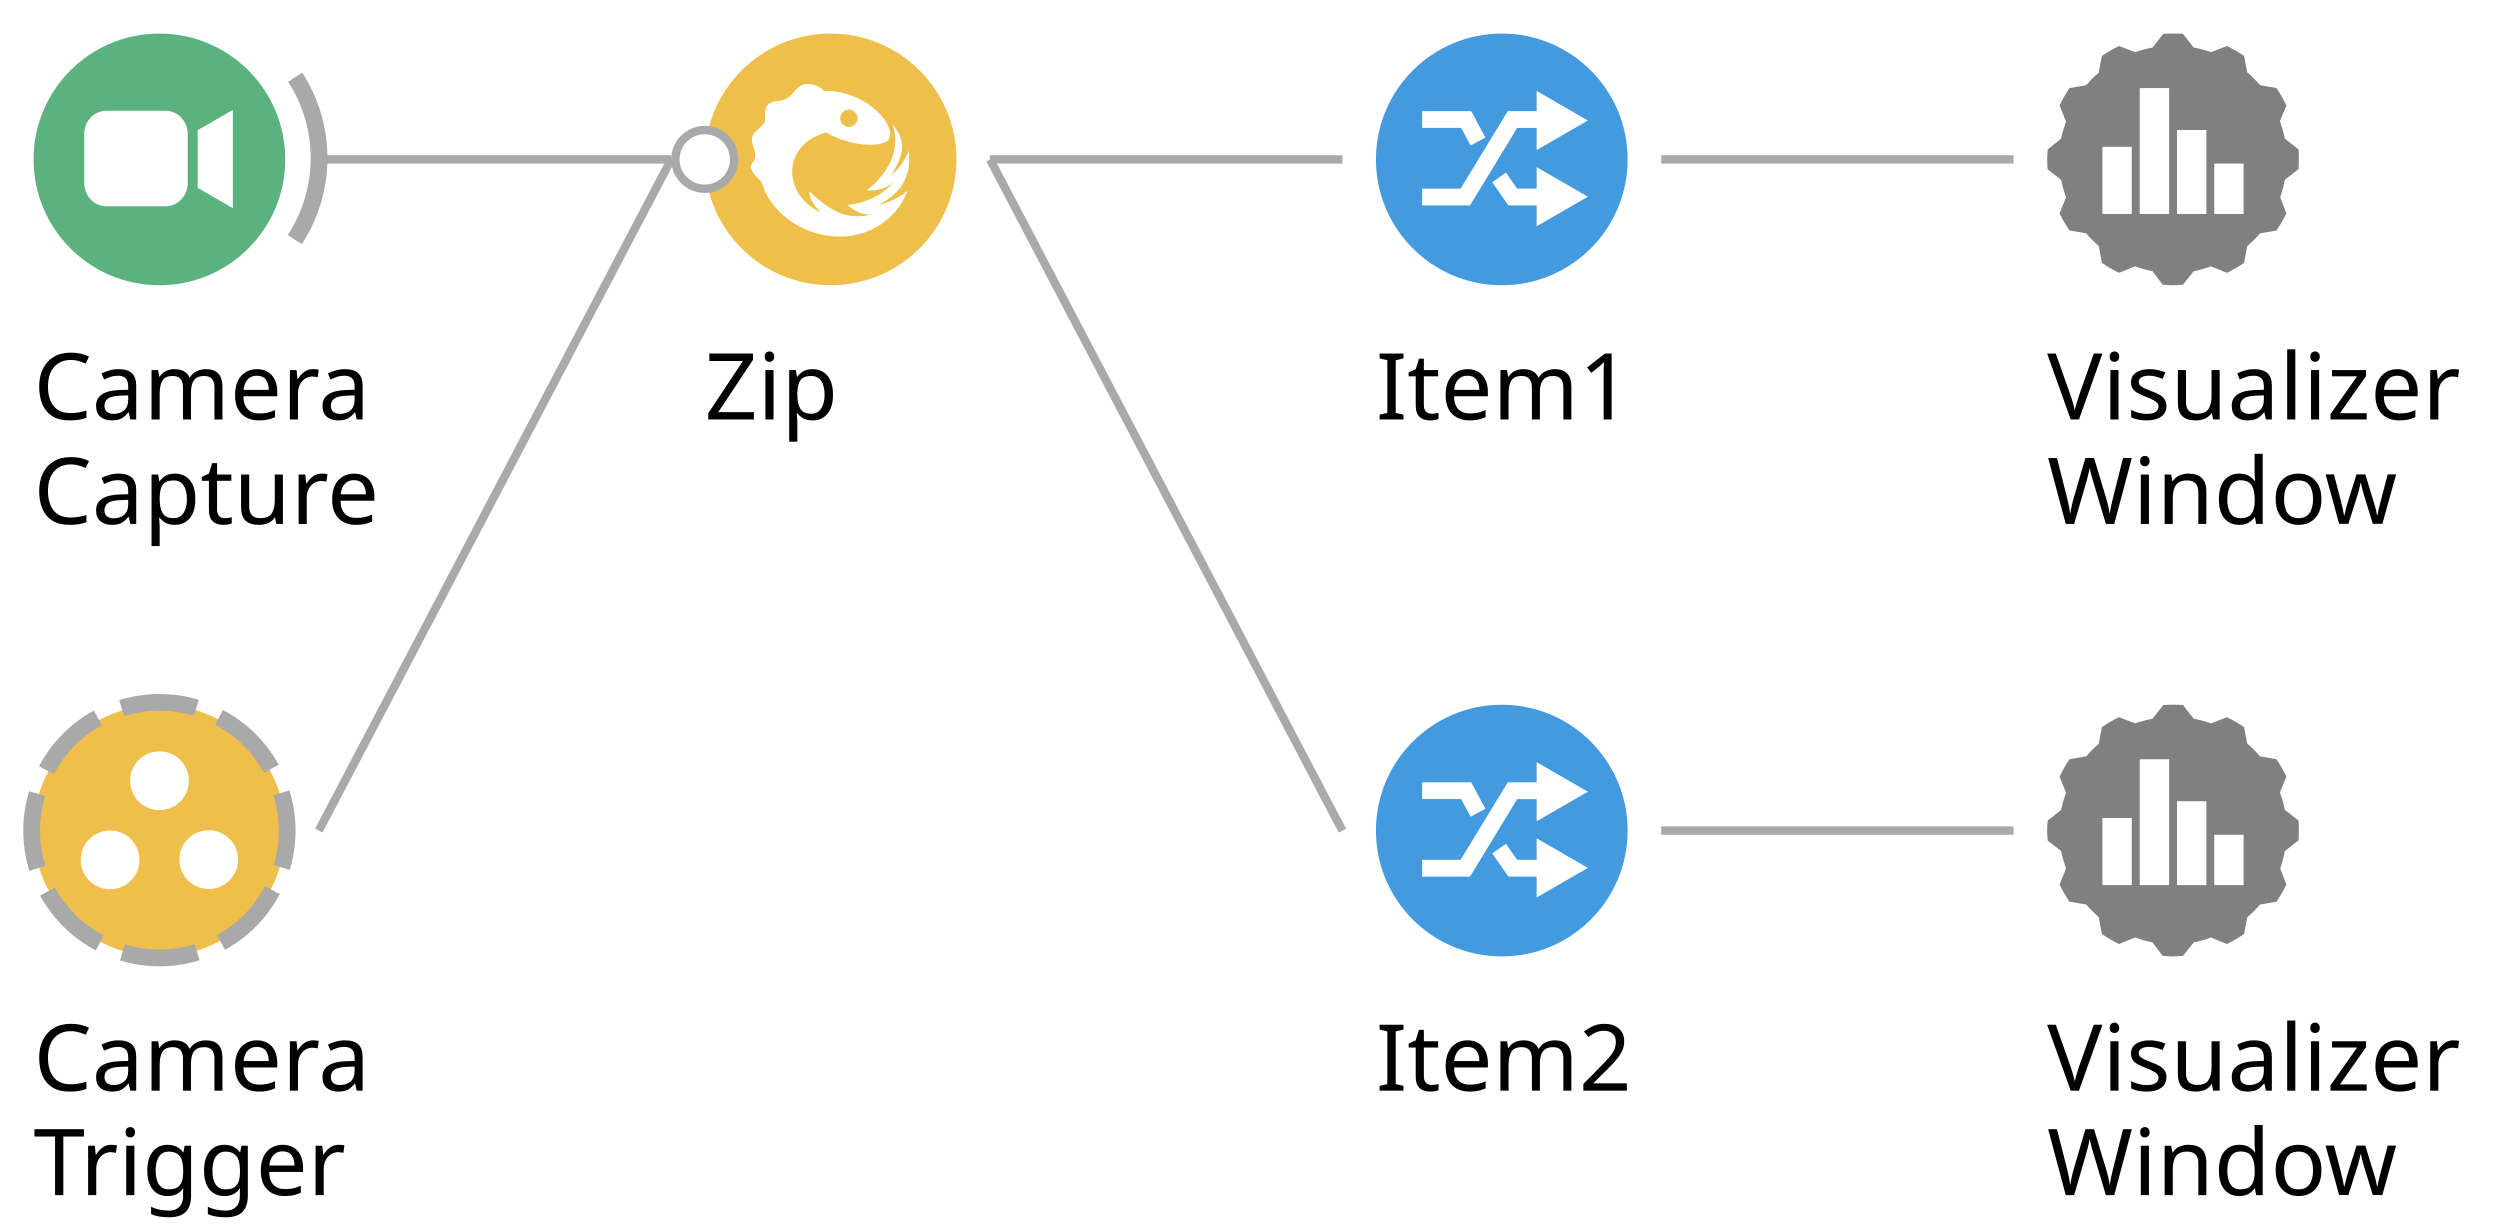
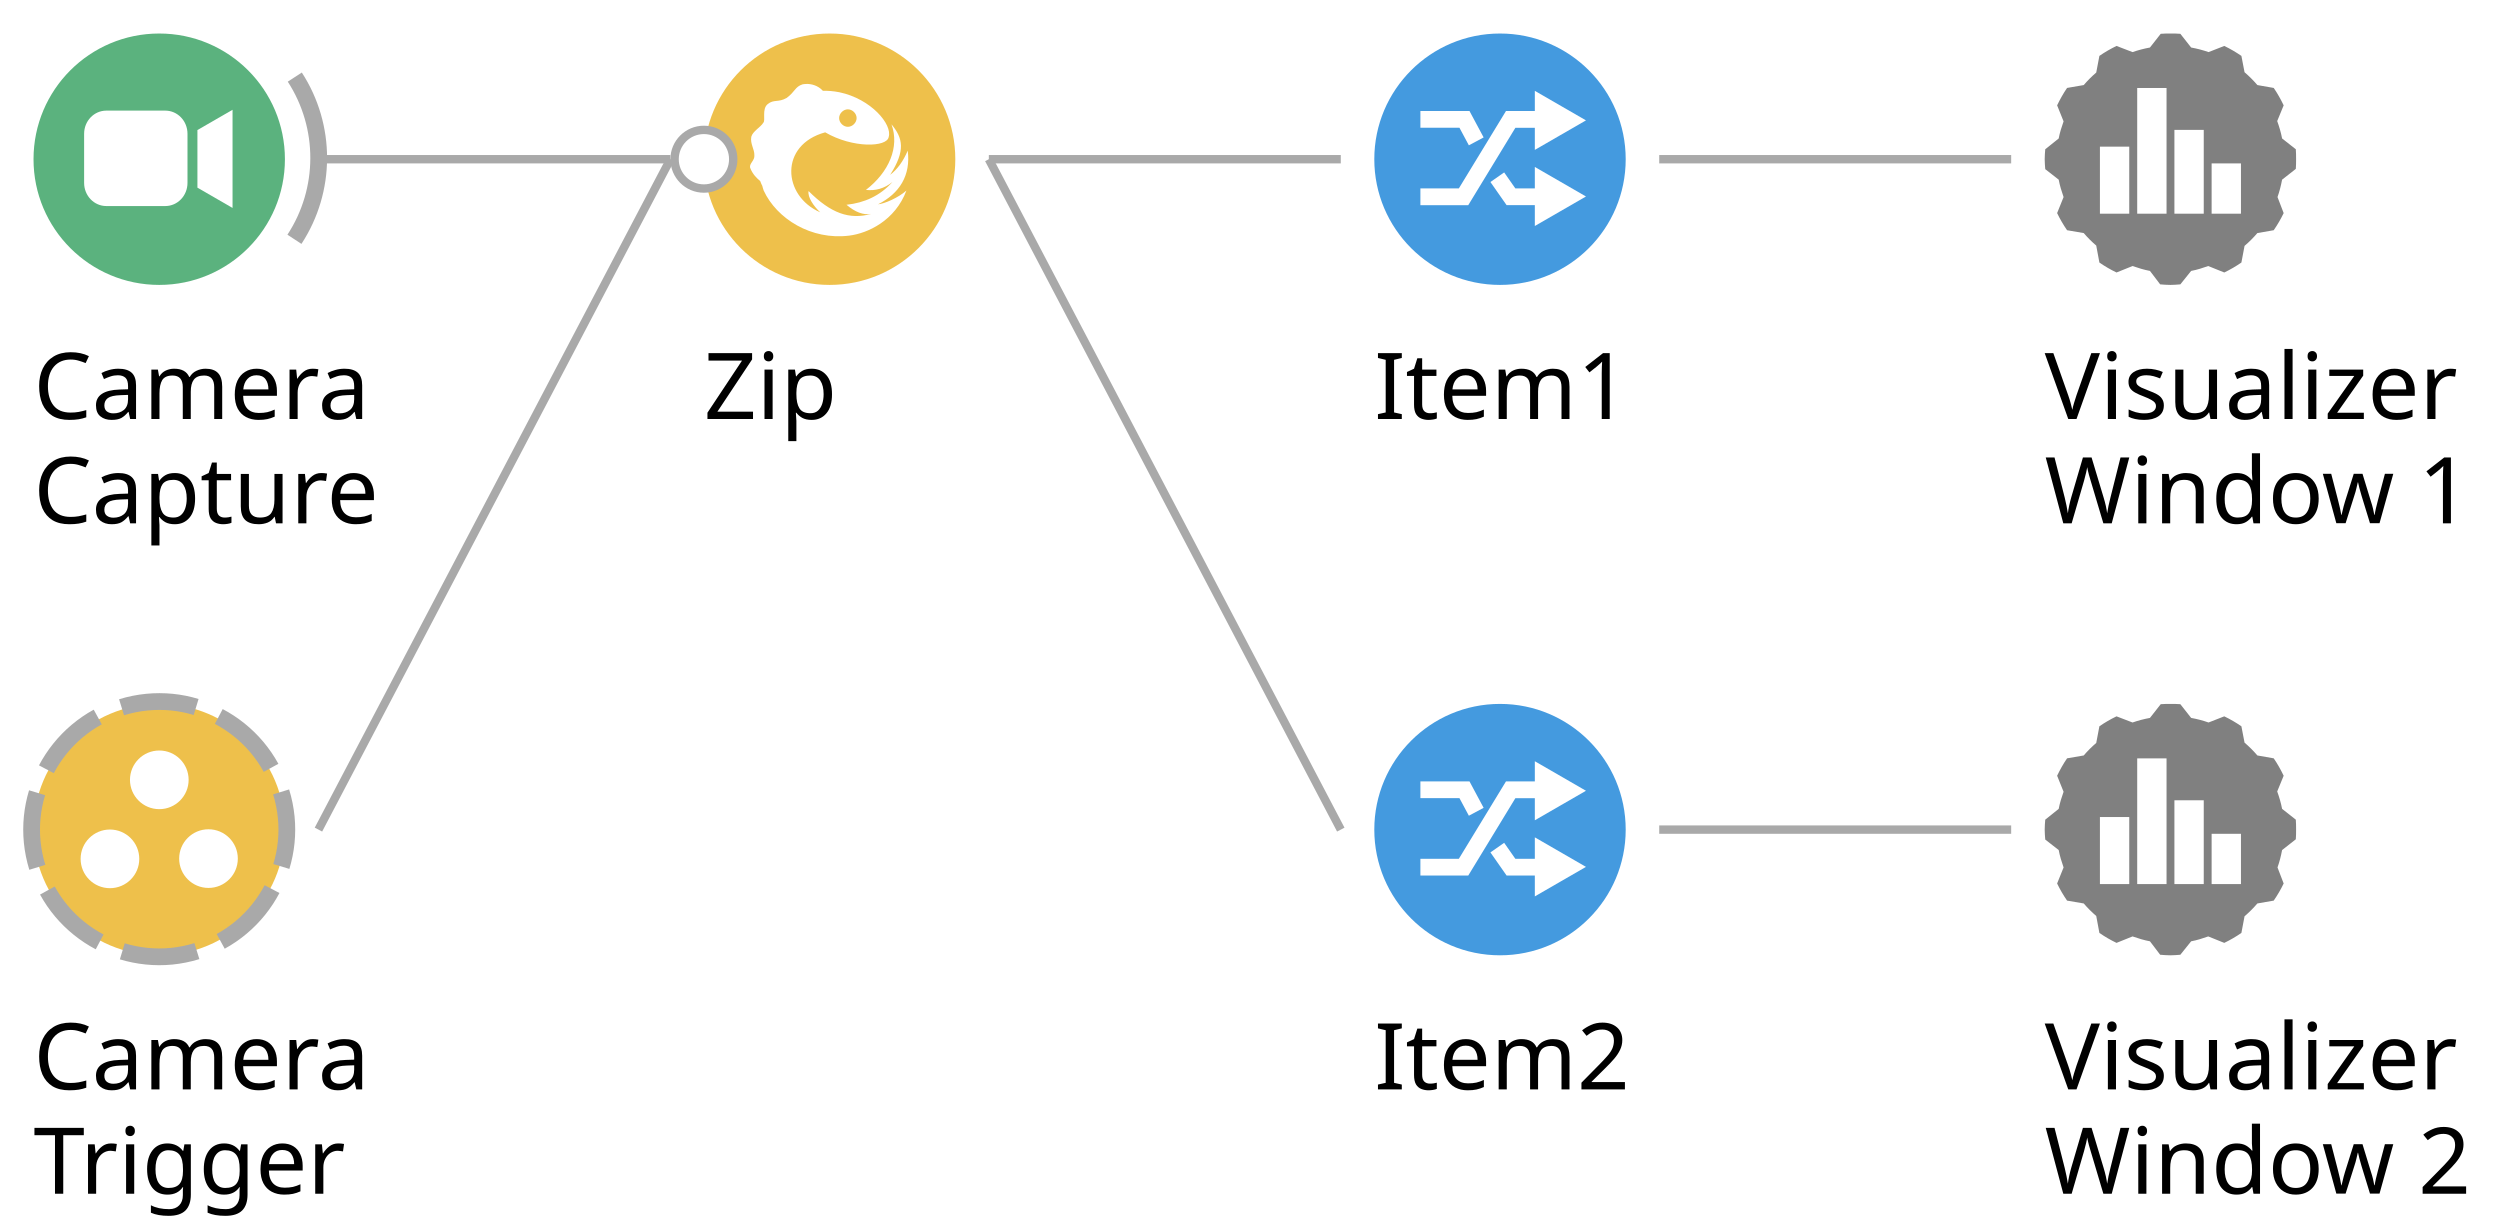
- <svg xmlns="http://www.w3.org/2000/svg" width="297.979" height="146.65" id="SvgGdi_output">
+ <svg xmlns="http://www.w3.org/2000/svg" width="298.333" height="146.65" id="SvgGdi_output">
  <style>text { fill: #000; } @media (prefers-color-scheme: dark) { text { fill: #eee; } }</style>
  <rect id="background" height="100.00%" style="fill:none;" width="100.00%" y="0.00" x="0.00" />
  <g style="shape-rendering:auto;" id="root_group">
    <line y1="19.00" style="stroke:rgb(169,169,169);fill:none;stroke-linecap:butt;stroke-miterlimit:9;opacity:1;stroke-width:1;stroke-linejoin:miter;" id="2" x2="240.00" y2="19.00" x1="198.00" />
    <line y1="99.00" style="stroke:rgb(169,169,169);fill:none;stroke-linecap:butt;stroke-miterlimit:9;opacity:1;stroke-width:1;stroke-linejoin:miter;" id="3" x2="240.00" y2="99.00" x1="198.00" />
    <line y1="19.00" style="stroke:rgb(169,169,169);fill:none;stroke-linecap:butt;stroke-miterlimit:9;opacity:1;stroke-width:1;stroke-linejoin:miter;" id="4" x2="160.00" y2="19.00" x1="118.00" />
    <line y1="19.00" style="stroke:rgb(169,169,169);fill:none;stroke-linecap:butt;stroke-miterlimit:9;opacity:1;stroke-width:1;stroke-linejoin:miter;" id="5" x2="160.00" y2="99.00" x1="118.00" />
    <line y1="19.00" style="stroke:rgb(169,169,169);fill:none;stroke-linecap:butt;stroke-miterlimit:9;opacity:1;stroke-width:1;stroke-linejoin:miter;" id="6" x2="80.00" y2="19.00" x1="38.00" />
    <line y1="99.00" style="stroke:rgb(169,169,169);fill:none;stroke-linecap:butt;stroke-miterlimit:9;opacity:1;stroke-width:1;stroke-linejoin:miter;" id="7" x2="80.00" y2="19.00" x1="38.00" />
    <path d="M 15 0 C 15.401 0 15.794 0 16.187 0.033 L 17.476 1.671 C 18.195 1.804 18.878 1.977 19.552 2.218 L 21.429 1.483 C 22.14 1.823 22.829 2.227 23.473 2.67 L 23.849 4.621 C 24.395 5.087 24.913 5.605 25.379 6.151 L 27.33 6.494 C 27.773 7.138 28.177 7.861 28.517 8.571 L 27.746 10.448 C 27.987 11.122 28.196 11.805 28.329 12.523 L 29.967 13.813 C 29.998 14.206 30 14.599 30 15 30 15.392 29.997 15.769 29.967 16.154 L 28.329 17.44 C 28.198 18.146 28.017 18.852 27.782 19.516 L 28.517 21.429 C 28.176 22.143 27.775 22.826 27.33 23.473 L 25.379 23.813 C 24.913 24.358 24.395 24.877 23.849 25.342 L 23.473 27.33 C 22.828 27.774 22.14 28.177 21.429 28.517 L 19.516 27.746 C 18.851 27.982 18.184 28.198 17.476 28.329 L 16.187 29.934 C 15.793 29.965 15.401 30 15 30 14.599 30 14.173 29.966 13.78 29.934 L 12.56 28.329 C 11.862 28.2 11.141 27.977 10.484 27.746 L 8.571 28.517 C 7.856 28.176 7.174 27.776 6.527 27.33 L 6.151 25.306 C 5.617 24.848 5.114 24.348 4.658 23.813 L 2.67 23.473 C 2.225 22.826 1.824 22.143 1.483 21.429 L 2.254 19.516 C 2.023 18.859 1.8 18.138 1.671 17.44 L 0.066 16.187 C 0.035 15.794 -9.272993E-05 15.401 -9.272993E-05 15 -9.272993E-05 14.599 0.035 14.206 0.066 13.813 L 1.671 12.524 C 1.802 11.816 2.019 11.149 2.254 10.484 L 1.483 8.571 C 1.823 7.861 2.227 7.138 2.67 6.494 L 4.658 6.151 C 5.114 5.616 5.617 5.116 6.151 4.658 L 6.527 2.67 C 7.174 2.225 7.857 1.824 8.571 1.483 L 10.484 2.218 C 11.148 1.983 11.854 1.802 12.56 1.671 L 13.846 0.033 C 14.231 0.003 14.608 -0 15 -0 z " style="stroke:none;fill-rule:evenodd;opacity:1;fill:rgb(128,128,128);" transform="matrix(1.00 0.00 0.00 1.00 244.00 4.00 ) " id="40" />
    <rect id="47" height="8.00" style="stroke:none;opacity:1;fill:rgb(255,255,255);" transform="matrix(1.00 0.00 0.00 1.00 244.00 4.00 ) " width="3.50" y="13.50" x="6.59" />
    <rect id="48" height="15.00" style="stroke:none;opacity:1;fill:rgb(255,255,255);" transform="matrix(1.00 0.00 0.00 1.00 244.00 4.00 ) " width="3.50" y="6.50" x="11.04" />
    <rect id="49" height="10.00" style="stroke:none;opacity:1;fill:rgb(255,255,255);" transform="matrix(1.00 0.00 0.00 1.00 244.00 4.00 ) " width="3.50" y="11.50" x="15.48" />
    <rect id="50" height="6.00" style="stroke:none;opacity:1;fill:rgb(255,255,255);" transform="matrix(1.00 0.00 0.00 1.00 244.00 4.00 ) " width="3.50" y="15.50" x="19.92" />
    <text id="51" transform="matrix(1.00 0.00 0.00 1.00 0.00 0.00 ) " x="244.00px" y="39.00px" style="stroke:none;clip-path:url(#53_text_clipper);font-family:Microsoft Sans Serif;font-size:8.25pt;opacity:1;">
      <tspan dy="8.25pt" id="55">Visualizer</tspan>
    </text>
    <text id="57" transform="matrix(1.00 0.00 0.00 1.00 0.00 0.00 ) " x="244.00px" y="51.45px" style="stroke:none;clip-path:url(#59_text_clipper);font-family:Microsoft Sans Serif;font-size:8.25pt;opacity:1;">
-       <tspan dy="8.25pt" id="61">Window</tspan>
+       <tspan dy="8.25pt" id="61">Window 1</tspan>
    </text>
    <path d="M 15 0 C 15.401 0 15.794 0 16.187 0.033 L 17.476 1.671 C 18.195 1.804 18.878 1.977 19.552 2.218 L 21.429 1.483 C 22.14 1.823 22.829 2.227 23.473 2.67 L 23.849 4.621 C 24.395 5.087 24.913 5.605 25.379 6.151 L 27.33 6.494 C 27.773 7.138 28.177 7.861 28.517 8.571 L 27.746 10.448 C 27.987 11.122 28.196 11.805 28.329 12.523 L 29.967 13.813 C 29.998 14.206 30 14.599 30 15 30 15.392 29.997 15.769 29.967 16.154 L 28.329 17.44 C 28.198 18.146 28.017 18.852 27.782 19.516 L 28.517 21.429 C 28.176 22.143 27.775 22.826 27.33 23.473 L 25.379 23.813 C 24.913 24.358 24.395 24.877 23.849 25.342 L 23.473 27.33 C 22.828 27.774 22.14 28.177 21.429 28.517 L 19.516 27.746 C 18.851 27.982 18.184 28.198 17.476 28.329 L 16.187 29.934 C 15.793 29.965 15.401 30 15 30 14.599 30 14.173 29.966 13.78 29.934 L 12.56 28.329 C 11.862 28.2 11.141 27.977 10.484 27.746 L 8.571 28.517 C 7.856 28.176 7.174 27.776 6.527 27.33 L 6.151 25.306 C 5.617 24.848 5.114 24.348 4.658 23.813 L 2.67 23.473 C 2.225 22.826 1.824 22.143 1.483 21.429 L 2.254 19.516 C 2.023 18.859 1.8 18.138 1.671 17.44 L 0.066 16.187 C 0.035 15.794 -9.272993E-05 15.401 -9.272993E-05 15 -9.272993E-05 14.599 0.035 14.206 0.066 13.813 L 1.671 12.524 C 1.802 11.816 2.019 11.149 2.254 10.484 L 1.483 8.571 C 1.823 7.861 2.227 7.138 2.67 6.494 L 4.658 6.151 C 5.114 5.616 5.617 5.116 6.151 4.658 L 6.527 2.67 C 7.174 2.225 7.857 1.824 8.571 1.483 L 10.484 2.218 C 11.148 1.983 11.854 1.802 12.56 1.671 L 13.846 0.033 C 14.231 0.003 14.608 -0 15 -0 z " style="stroke:none;fill-rule:evenodd;opacity:1;fill:rgb(128,128,128);" transform="matrix(1.00 0.00 0.00 1.00 244.00 84.00 ) " id="63" />
    <rect id="64" height="8.00" style="stroke:none;opacity:1;fill:rgb(255,255,255);" transform="matrix(1.00 0.00 0.00 1.00 244.00 84.00 ) " width="3.50" y="13.50" x="6.59" />
    <rect id="65" height="15.00" style="stroke:none;opacity:1;fill:rgb(255,255,255);" transform="matrix(1.00 0.00 0.00 1.00 244.00 84.00 ) " width="3.50" y="6.50" x="11.04" />
    <rect id="66" height="10.00" style="stroke:none;opacity:1;fill:rgb(255,255,255);" transform="matrix(1.00 0.00 0.00 1.00 244.00 84.00 ) " width="3.50" y="11.50" x="15.48" />
    <rect id="67" height="6.00" style="stroke:none;opacity:1;fill:rgb(255,255,255);" transform="matrix(1.00 0.00 0.00 1.00 244.00 84.00 ) " width="3.50" y="15.50" x="19.92" />
    <text id="68" transform="matrix(1.00 0.00 0.00 1.00 0.00 0.00 ) " x="244.00px" y="119.00px" style="stroke:none;clip-path:url(#70_text_clipper);font-family:Microsoft Sans Serif;font-size:8.25pt;opacity:1;">
      <tspan dy="8.25pt" id="72">Visualizer</tspan>
    </text>
    <text id="74" transform="matrix(1.00 0.00 0.00 1.00 0.00 0.00 ) " x="244.00px" y="131.45px" style="stroke:none;clip-path:url(#76_text_clipper);font-family:Microsoft Sans Serif;font-size:8.25pt;opacity:1;">
-       <tspan dy="8.25pt" id="78">Window</tspan>
+       <tspan dy="8.25pt" id="78">Window 2</tspan>
    </text>
    <ellipse id="82" cy="15.00" cx="15.00" transform="matrix(1.00 0.00 0.00 1.00 164.00 4.00 ) " rx="15.00" ry="15.00" style="stroke:none;opacity:1;fill:rgb(68,154,223);" />
    <path d="M 19.156 13.888 19.156 10.365 19.156 6.841 25.259 10.365 22.207 12.126 z " style="stroke:none;fill-rule:evenodd;opacity:1;fill:rgb(255,255,255);" transform="matrix(1.00 0.00 0.00 1.00 164.00 4.00 ) " id="87" />
    <path d="M 19.156 22.97 19.156 19.447 19.156 15.923 25.259 19.447 22.207 21.208 z " style="stroke:none;fill-rule:evenodd;opacity:1;fill:rgb(255,255,255);" transform="matrix(1.00 0.00 0.00 1.00 164.00 4.00 ) " id="88" />
    <path d="M 5.5 19.484 10.649 19.484 16.274 10.248 19.373 10.248 M 14.677 17.148 16.309 19.483 19.22 19.483 M 5.5 10.244 10.759 10.244 12.165 12.871 " style="stroke:rgb(255,255,255);fill:none;stroke-linecap:butt;stroke-miterlimit:9;opacity:1;stroke-width:2;stroke-linejoin:miter;" transform="matrix(1.00 0.00 0.00 1.00 164.00 4.00 ) " id="89" />
    <text id="90" transform="matrix(1.00 0.00 0.00 1.00 0.00 0.00 ) " x="164.00px" y="39.00px" style="stroke:none;clip-path:url(#92_text_clipper);font-family:Microsoft Sans Serif;font-size:8.25pt;opacity:1;">
      <tspan dy="8.25pt" id="94">Item1</tspan>
    </text>
    <ellipse id="96" cy="15.00" cx="15.00" transform="matrix(1.00 0.00 0.00 1.00 164.00 84.00 ) " rx="15.00" ry="15.00" style="stroke:none;opacity:1;fill:rgb(68,154,223);" />
    <path d="M 19.156 13.888 19.156 10.365 19.156 6.841 25.259 10.365 22.207 12.126 z " style="stroke:none;fill-rule:evenodd;opacity:1;fill:rgb(255,255,255);" transform="matrix(1.00 0.00 0.00 1.00 164.00 84.00 ) " id="97" />
    <path d="M 19.156 22.97 19.156 19.447 19.156 15.923 25.259 19.447 22.207 21.208 z " style="stroke:none;fill-rule:evenodd;opacity:1;fill:rgb(255,255,255);" transform="matrix(1.00 0.00 0.00 1.00 164.00 84.00 ) " id="98" />
    <path d="M 5.5 19.484 10.649 19.484 16.274 10.248 19.373 10.248 M 14.677 17.148 16.309 19.483 19.22 19.483 M 5.5 10.244 10.759 10.244 12.165 12.871 " style="stroke:rgb(255,255,255);fill:none;stroke-linecap:butt;stroke-miterlimit:9;opacity:1;stroke-width:2;stroke-linejoin:miter;" transform="matrix(1.00 0.00 0.00 1.00 164.00 84.00 ) " id="99" />
    <text id="100" transform="matrix(1.00 0.00 0.00 1.00 0.00 0.00 ) " x="164.00px" y="119.00px" style="stroke:none;clip-path:url(#102_text_clipper);font-family:Microsoft Sans Serif;font-size:8.25pt;opacity:1;">
      <tspan dy="8.25pt" id="104">Item2</tspan>
    </text>
    <ellipse id="108" cy="15.00" cx="15.00" transform="matrix(1.00 0.00 0.00 1.00 84.00 4.00 ) " rx="15.00" ry="15.00" style="stroke:none;opacity:1;fill:rgb(238,192,75);" />
    <path style="stroke:none;fill-rule:evenodd;opacity:1;fill:rgb(255,255,255);" transform="matrix(1.00 0.00 0.00 1.00 84.00 4.00 ) " id="111" d="M 12.246 6.014 12.246 6.02 C 12.058 6.02 11.895 6.04 11.767 6.066 10.869 6.353 10.896 6.934 9.877 7.686 8.863 8.264 8.353 7.82 7.615 8.42 6.878 9.016 7.393 10.383 7.084 10.648 6.777 11.18 5.826 11.655 5.652 12.326 5.509 13.185 6.042 13.797 6.021 14.533 6.083 15.146 5.411 15.495 5.508 15.992 5.797 16.804 6.354 17.292 6.617 17.518 6.663 17.55 6.7 17.599 6.715 17.602 6.791 17.792 6.859 17.986 6.955 18.166 6.95 18.14 6.949 18.114 6.943 18.088 6.998 18.305 7.055 18.524 7.133 18.738 8.683 22.099 12.814 24.686 17.342 24.117 19.541 23.848 22.824 22.332 24.166 18.738 23.22 19.587 21.532 20.324 20.777 20.381 23.33 19.105 24.707 16.937 24.32 13.975 23.792 15.233 23.093 16.201 22.221 16.865 24.075 13.976 23.757 12.481 22.385 10.84 23.366 13.539 22.097 16.534 19.332 18.664 20.452 18.785 21.517 18.516 22.502 17.713 21.013 19.374 19.15 20.208 17.014 20.436 18.034 21.303 19.018 21.695 19.959 21.527 17.345 22.249 15.155 21.454 12.49 18.801 12.351 19.515 13.105 20.628 13.883 21.338 9.373 19.383 8.976 13.296 14.469 11.793 14.472 11.793 14.475 11.794 14.478 11.793 17.75 13.707 21.865 13.581 22.051 12.344 22.509 10.861 19.965 7.805 16.162 7.008 15.462 6.871 14.792 6.817 14.154 6.836 14.167 6.836 14.179 6.836 14.191 6.826 13.584 6.177 12.81 6.012 12.246 6.014 z M 17.178 9.047 C 17.724 9.047 18.223 9.544 18.223 10.09 18.223 10.636 17.724 11.133 17.178 11.133 16.632 11.133 16.135 10.636 16.135 10.09 16.135 9.544 16.632 9.047 17.178 9.047 z " />
    <ellipse id="112" cy="19.00" cx="84.00" rx="3.00" ry="3.00" style="stroke:rgb(169,169,169);fill:none;stroke-linecap:butt;stroke-miterlimit:9;opacity:1;stroke-width:2;stroke-linejoin:miter;" />
    <ellipse id="113" cy="19.00" cx="84.00" rx="3.00" ry="3.00" style="stroke:none;opacity:1;fill:rgb(255,255,255);" />
    <text id="114" transform="matrix(1.00 0.00 0.00 1.00 0.00 0.00 ) " x="84.00px" y="39.00px" style="stroke:none;clip-path:url(#116_text_clipper);font-family:Microsoft Sans Serif;font-size:8.25pt;opacity:1;">
      <tspan dy="8.25pt" id="118">Zip</tspan>
    </text>
    <path style="stroke:rgb(169,169,169);fill:none;stroke-linecap:butt;stroke-miterlimit:9;opacity:1;stroke-width:2;stroke-linejoin:miter;" transform="matrix(1.00 0.00 0.00 1.00 4.00 4.00 ) " id="123" d="M 31.179 5.2 C 34.998 11.092 34.981 18.682 31.136 24.557 " />
    <ellipse id="124" cy="15.00" cx="15.00" transform="matrix(1.00 0.00 0.00 1.00 4.00 4.00 ) " rx="15.00" ry="15.00" style="stroke:none;opacity:1;fill:rgb(91,178,126);" />
    <path style="stroke:none;fill-rule:evenodd;opacity:1;fill:rgb(255,255,255);" transform="matrix(1.00 0.00 0.00 1.00 4.00 4.00 ) " id="128" d="M 23.75 9.1 19.559 11.521 19.559 18.394 23.75 20.815 z " />
    <path style="stroke:none;fill-rule:evenodd;opacity:1;fill:rgb(255,255,255);" transform="matrix(1.00 0.00 0.00 1.00 4.00 4.00 ) " id="129" d="M 8.693 9.2 15.719 9.2 C 17.19 9.2 18.374 10.434 18.374 11.966 L 18.374 17.823 C 18.374 19.356 17.19 20.589 15.719 20.589 L 8.693 20.589 C 7.222 20.589 6.038 19.356 6.038 17.823 L 6.038 11.966 C 6.038 10.434 7.222 9.2 8.693 9.2 z " />
    <text id="130" transform="matrix(1.00 0.00 0.00 1.00 0.00 0.00 ) " x="4.00px" y="39.00px" style="stroke:none;clip-path:url(#132_text_clipper);font-family:Microsoft Sans Serif;font-size:8.25pt;opacity:1;">
      <tspan dy="8.25pt" id="134">Camera</tspan>
    </text>
    <text id="136" transform="matrix(1.00 0.00 0.00 1.00 0.00 0.00 ) " x="4.00px" y="51.45px" style="stroke:none;clip-path:url(#138_text_clipper);font-family:Microsoft Sans Serif;font-size:8.25pt;opacity:1;">
      <tspan dy="8.25pt" id="140">Capture</tspan>
    </text>
    <ellipse id="142" cy="15.00" cx="15.00" transform="matrix(1.00 0.00 0.00 1.00 4.00 84.00 ) " rx="15.00" ry="15.00" style="stroke:none;opacity:1;fill:rgb(238,192,75);" />
    <path style="stroke:rgb(169,169,169);fill:none;stroke-linecap:butt;stroke-miterlimit:9;opacity:1;stroke-width:2;stroke-linejoin:miter;" transform="matrix(1.00 0.00 0.00 1.00 4.00 84.00 ) " id="145" d="M 1.536 7.8 C 1.991 6.939 2.528 6.12 3.14 5.359 3.753 4.597 4.44 3.891 5.197 3.254 5.953 2.617 6.778 2.049 7.665 1.563 M 0.454 19.5 C 0.144 18.496 -0.057 17.483 -0.156 16.477 -0.255 15.47 -0.252 14.468 -0.153 13.484 -0.053 12.501 0.141 11.535 0.425 10.599 M 7.892 28.399 C 7.031 27.945 6.213 27.408 5.451 26.795 4.689 26.183 3.983 25.495 3.346 24.739 2.71 23.983 2.142 23.157 1.655 22.27 M 19.494 29.499 C 18.49 29.81 17.478 30.01 16.471 30.11 15.464 30.208 14.463 30.205 13.479 30.102 12.495 30.003 11.529 29.808 10.594 29.524 M 28.464 22.099 C 28.009 22.961 27.472 23.779 26.86 24.541 26.247 25.303 25.559 26.008 24.803 26.645 24.047 27.282 23.222 27.85 22.335 28.337 M 29.546 10.499 C 29.856 11.504 30.057 12.516 30.156 13.522 30.255 14.529 30.251 15.531 30.152 16.515 30.053 17.499 29.858 18.465 29.574 19.4 M 22.108 1.5 C 22.969 1.955 23.787 2.492 24.549 3.104 25.311 3.716 26.017 4.404 26.654 5.16 27.291 5.917 27.859 6.742 28.345 7.629 M 10.505 0.4 C 11.509 0.09 12.521 -0.111 13.528 -0.21 14.535 -0.309 15.536 -0.306 16.52 -0.21 17.504 -0.111 18.47 0.084 19.405 0.367 " />
    <ellipse id="151" cy="9.06" cx="15.01" transform="matrix(1.00 0.00 0.00 1.00 4.00 84.00 ) " rx="3.50" ry="3.50" style="stroke:none;opacity:1;fill:rgb(255,255,255);" />
    <ellipse id="152" cy="18.49" cx="9.12" transform="matrix(1.00 0.00 0.00 1.00 4.00 84.00 ) " rx="3.50" ry="3.50" style="stroke:none;opacity:1;fill:rgb(255,255,255);" />
    <ellipse id="153" cy="18.46" cx="20.88" transform="matrix(1.00 0.00 0.00 1.00 4.00 84.00 ) " rx="3.50" ry="3.50" style="stroke:none;opacity:1;fill:rgb(255,255,255);" />
    <text id="154" transform="matrix(1.00 0.00 0.00 1.00 0.00 0.00 ) " x="4.00px" y="119.00px" style="stroke:none;clip-path:url(#156_text_clipper);font-family:Microsoft Sans Serif;font-size:8.25pt;opacity:1;">
      <tspan dy="8.25pt" id="158">Camera</tspan>
    </text>
    <text id="160" transform="matrix(1.00 0.00 0.00 1.00 0.00 0.00 ) " x="4.00px" y="131.45px" style="stroke:none;clip-path:url(#162_text_clipper);font-family:Microsoft Sans Serif;font-size:8.25pt;opacity:1;">
      <tspan dy="8.25pt" id="164">Trigger</tspan>
    </text>
  </g>
  <defs id="clips_hatches_and_gradients">
    <clipPath id="53_text_clipper">
-       <rect x="244.00" y="39.00" width="52.98" height="27.65" id="54" />
+       <rect x="244.00" y="39.00" width="53.33" height="27.65" id="54" />
    </clipPath>
    <clipPath id="59_text_clipper">
-       <rect x="244.00" y="51.45" width="52.98" height="27.65" id="60" />
+       <rect x="244.00" y="51.45" width="53.33" height="27.65" id="60" />
    </clipPath>
    <clipPath id="70_text_clipper">
-       <rect x="244.00" y="119.00" width="52.98" height="27.65" id="71" />
+       <rect x="244.00" y="119.00" width="53.33" height="27.65" id="71" />
    </clipPath>
    <clipPath id="76_text_clipper">
-       <rect x="244.00" y="131.45" width="52.98" height="27.65" id="77" />
+       <rect x="244.00" y="131.45" width="53.33" height="27.65" id="77" />
    </clipPath>
    <clipPath id="92_text_clipper">
      <rect x="164.00" y="39.00" width="32.00" height="13.83" id="93" />
    </clipPath>
    <clipPath id="102_text_clipper">
      <rect x="164.00" y="119.00" width="32.00" height="13.83" id="103" />
    </clipPath>
    <clipPath id="116_text_clipper">
      <rect x="84.00" y="39.00" width="19.47" height="13.83" id="117" />
    </clipPath>
    <clipPath id="132_text_clipper">
      <rect x="4.00" y="39.00" width="43.97" height="27.65" id="133" />
    </clipPath>
    <clipPath id="138_text_clipper">
      <rect x="4.00" y="51.45" width="43.97" height="27.65" id="139" />
    </clipPath>
    <clipPath id="156_text_clipper">
      <rect x="4.00" y="119.00" width="43.96" height="27.65" id="157" />
    </clipPath>
    <clipPath id="162_text_clipper">
      <rect x="4.00" y="131.45" width="43.96" height="27.65" id="163" />
    </clipPath>
  </defs>
</svg>
